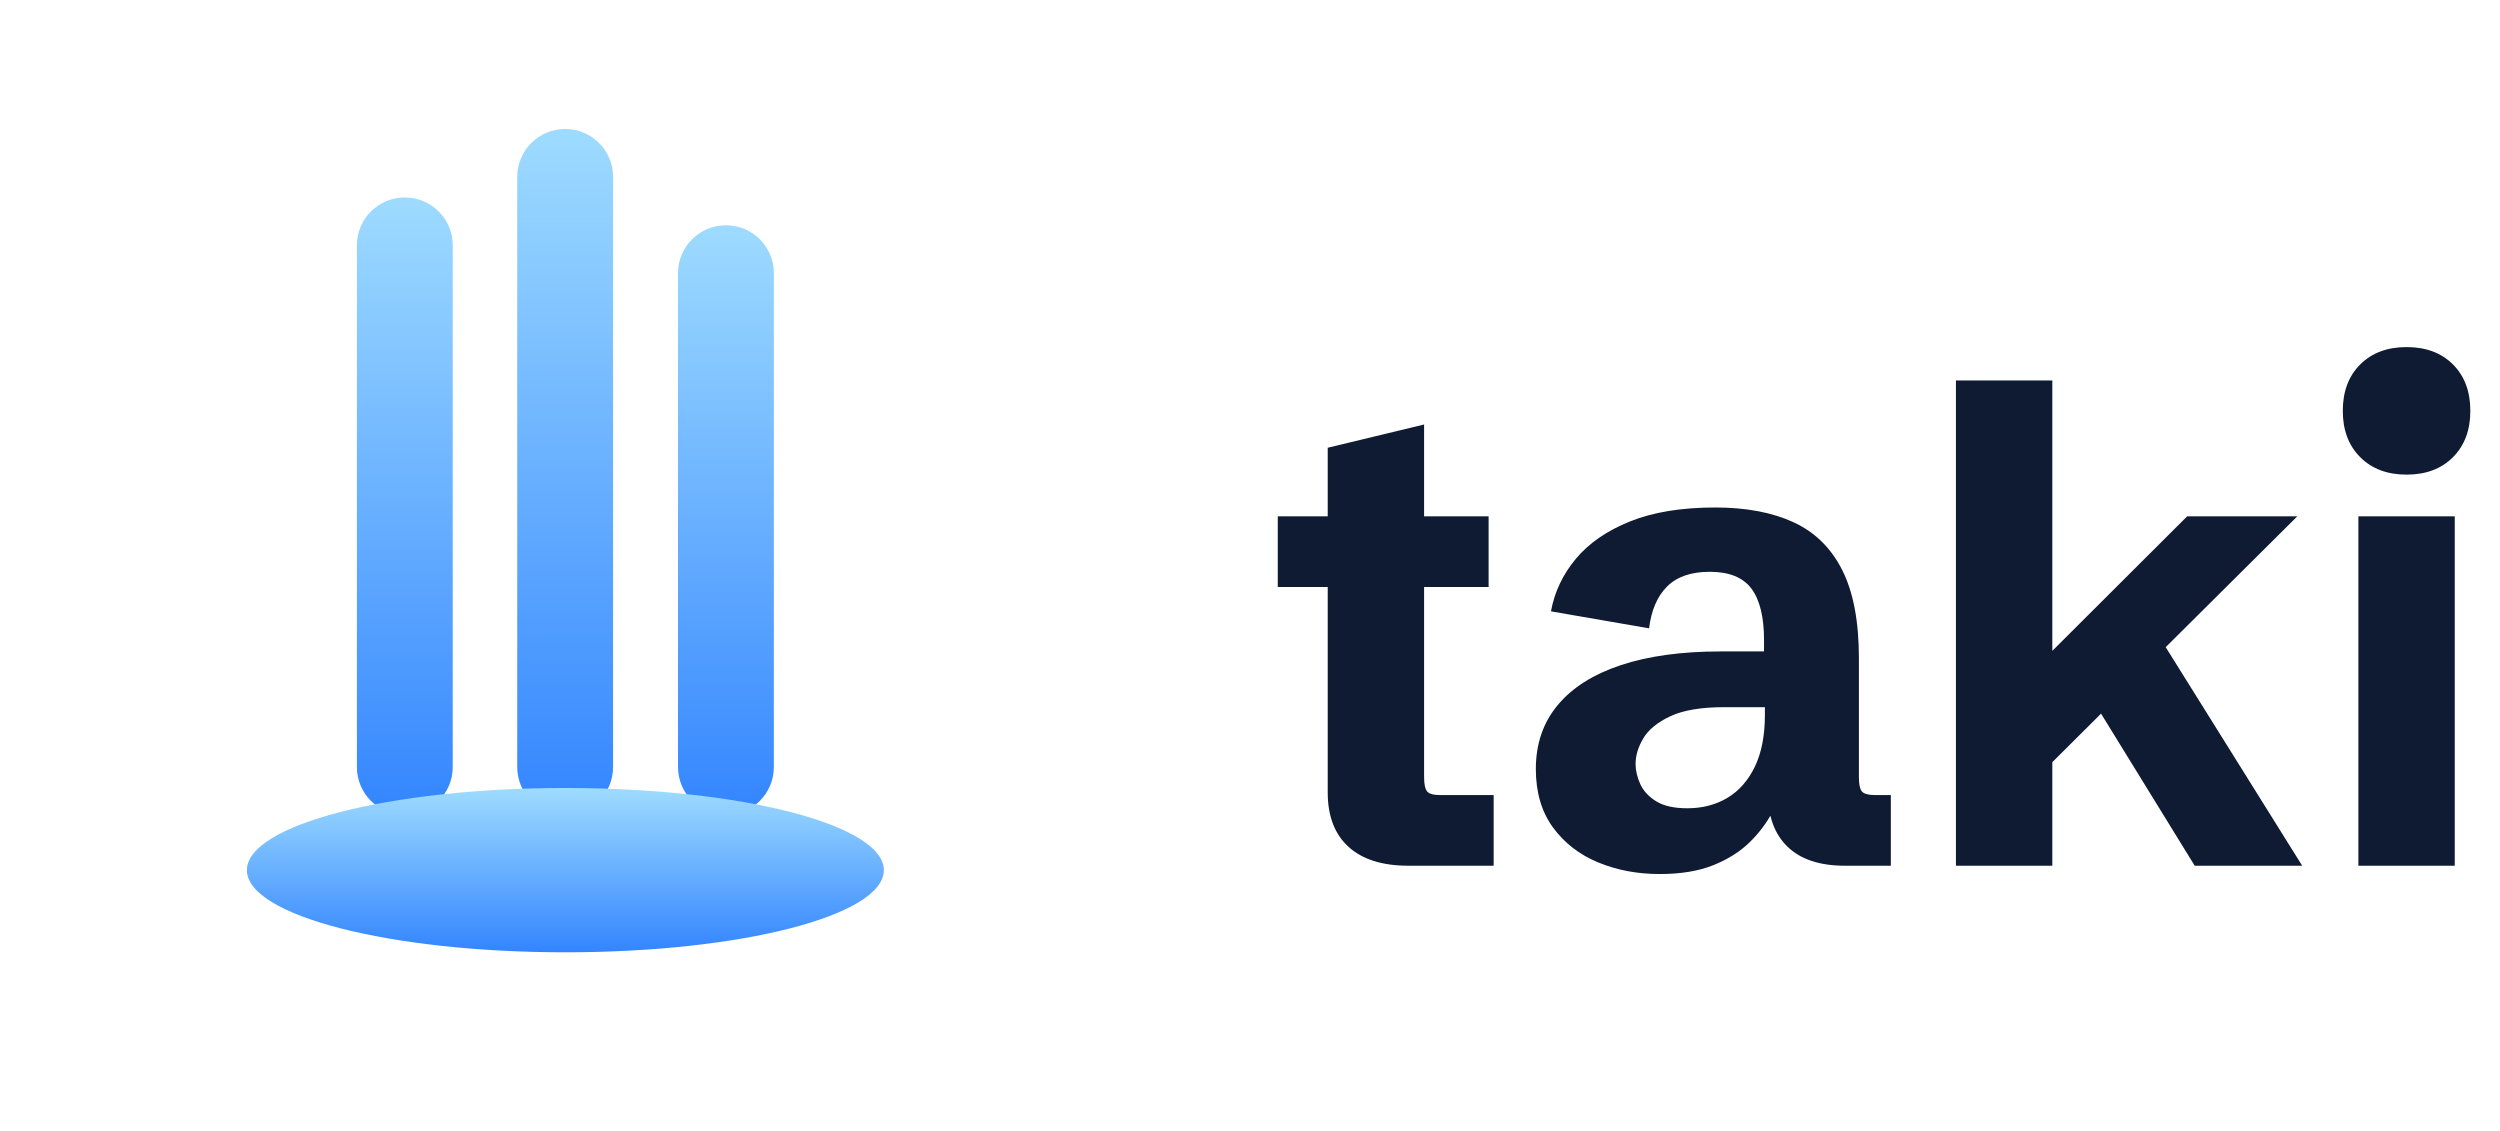
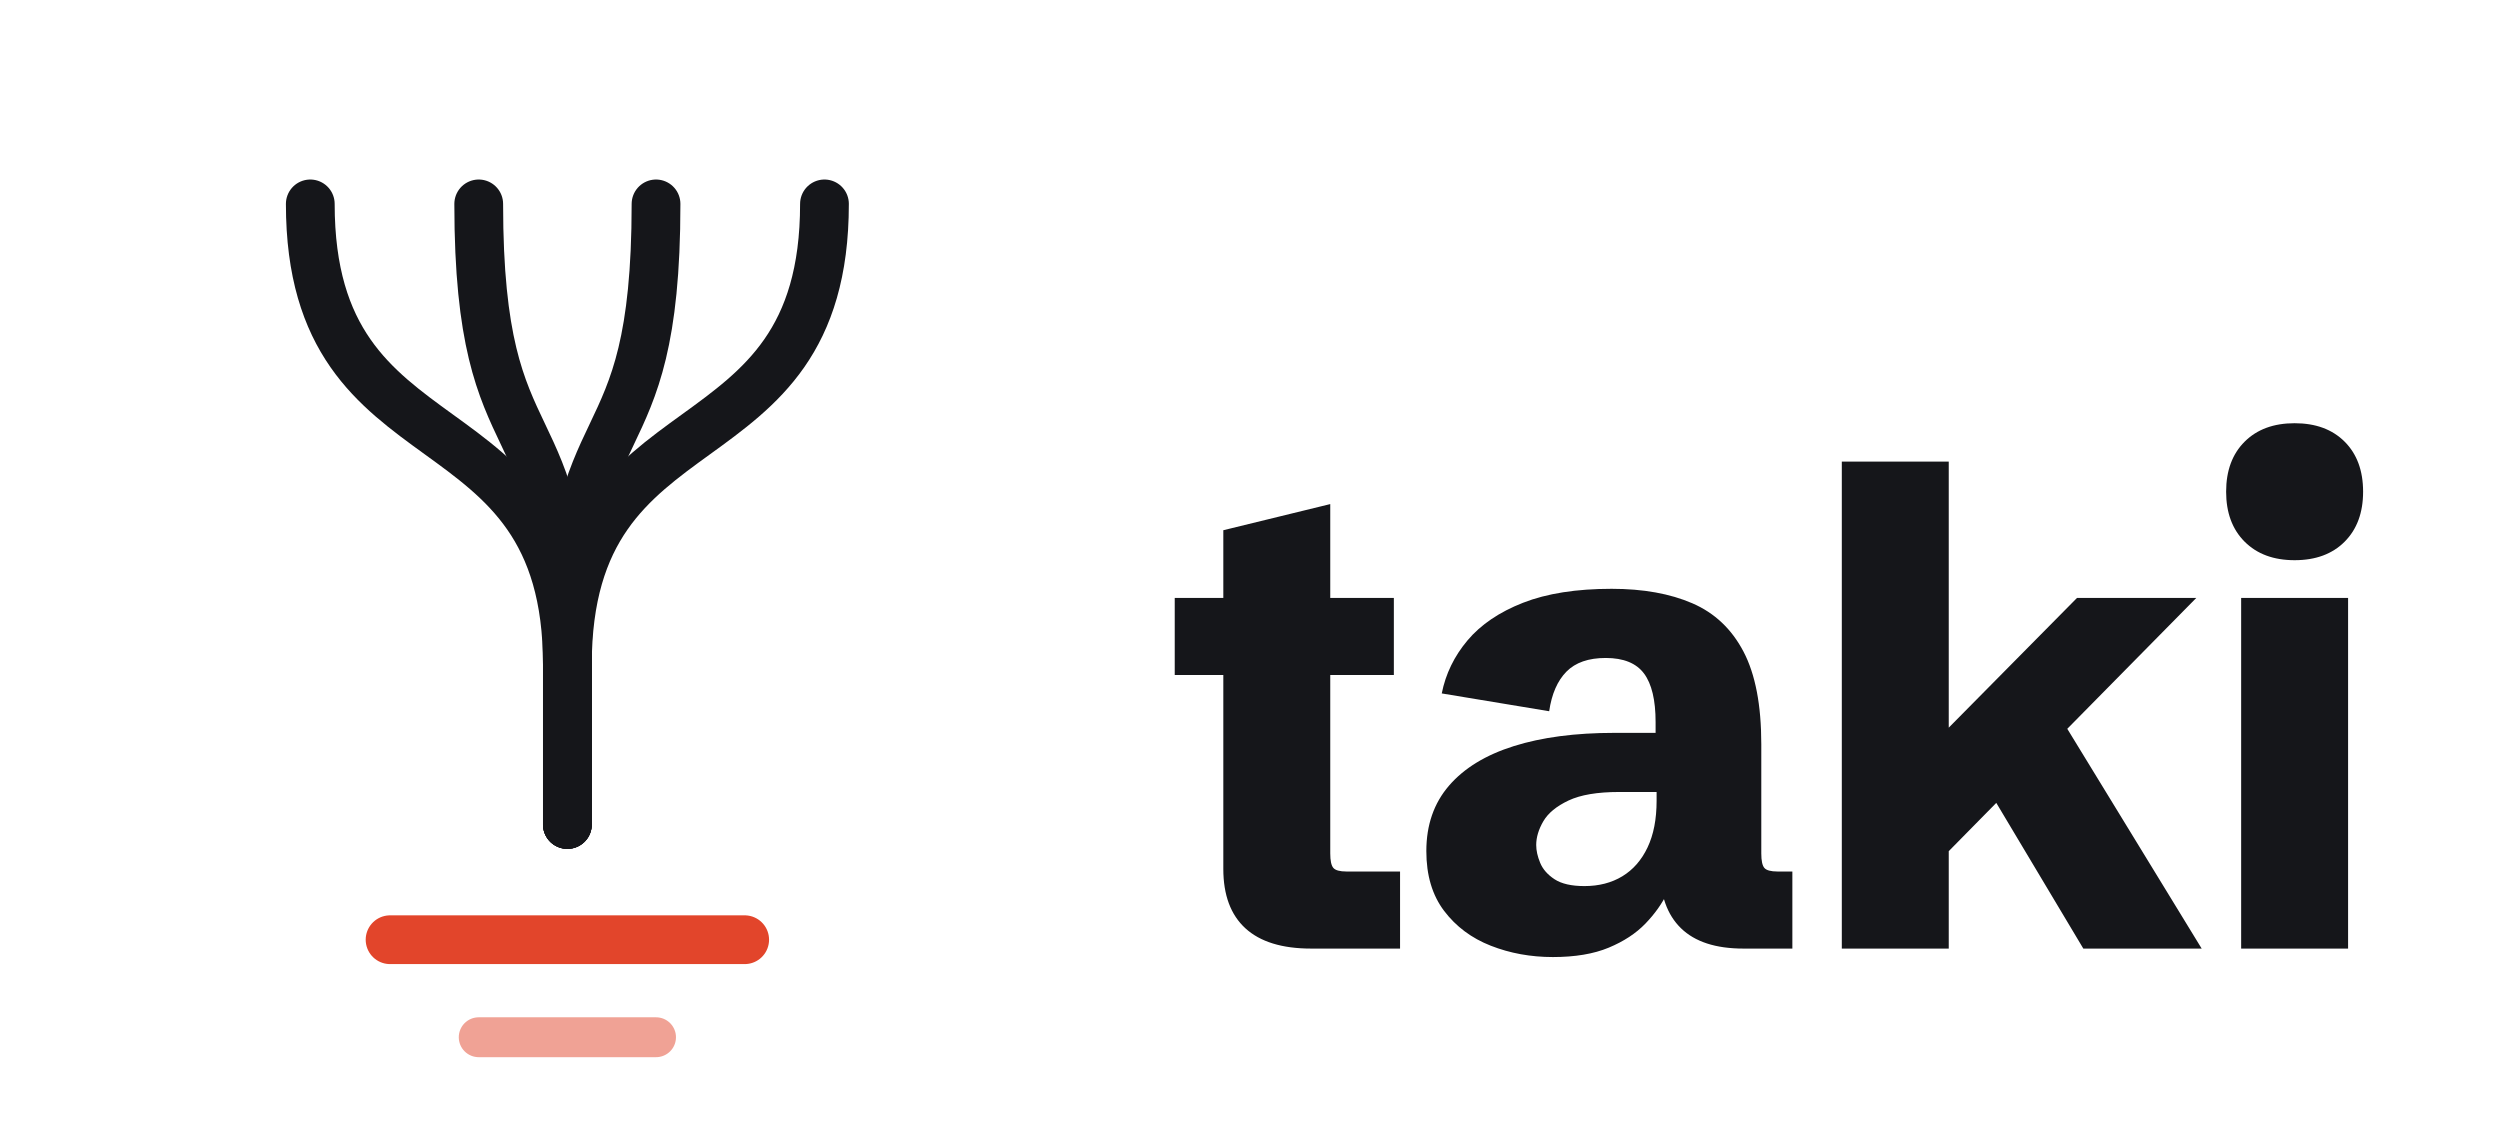
- <svg xmlns="http://www.w3.org/2000/svg" viewBox="0 0 566 256">
-   <defs>
-     <linearGradient id="w" x1="0" y1="0" x2="0" y2="1">
-       <stop offset="0" stop-color="#9EDBFF" />
-       <stop offset="1" stop-color="#3385FF" />
-     </linearGradient>
-   </defs>
-   <g class="" fill="url(#w)">
-     <rect x="80.8" y="44.7" width="21.7" height="139.8" rx="10.85" />
-     <rect x="117.1" y="29.2" width="21.7" height="155.3" rx="10.85" />
-     <rect x="153.5" y="51.0" width="21.7" height="133.5" rx="10.85" />
+ <svg xmlns="http://www.w3.org/2000/svg" viewBox="0 0 564 256">
+   <g transform="translate(0,0)">
+     <g fill="none" stroke="#15161A" stroke-width="11" stroke-linecap="round" stroke-linejoin="round">
+       <path class="" d="M70,46 C70,108 128,88 128,150 L128,186" />
+       <path class="" d="M108,46 C108,108 128,88 128,150 L128,186" />
+       <path class="" d="M148,46 C148,108 128,88 128,150 L128,186" />
+       <path class="" d="M186,46 C186,108 128,88 128,150 L128,186" />
+     </g>
+     <g class="" fill="none" stroke="#E2452B" stroke-linecap="round">
+       <path d="M88,212 L168,212" stroke-width="11" />
+       <path d="M108,234 L148,234" stroke-width="9" opacity=".5" />
+     </g>
  </g>
-   <g class="" fill="url(#w)">
-     <ellipse cx="128" cy="197" rx="72.1" ry="18.6" />
-   </g>
-   <path fill="#0F1B33" d="M32.836 0.0Q24.006 0.0 19.301 -4.282Q14.596 -8.563 14.596 -16.605V-63.105H3.287V-79.102H14.596V-94.629L36.416 -99.891V-79.102H51.023V-63.105H36.416V-20.065Q36.416 -17.624 37.112 -16.81Q37.808 -15.996 40.078 -15.996H52.163V0.0ZM89.742 1.881Q82.16 1.881 75.784 -0.769Q69.407 -3.419 65.561 -8.713Q61.714 -14.007 61.714 -21.902Q61.714 -30.401 66.647 -36.346Q71.581 -42.29 80.928 -45.403Q90.275 -48.516 103.562 -48.516H114.694L113.376 -46.5V-51.067Q113.376 -58.907 110.531 -62.726Q107.687 -66.545 101.089 -66.545Q94.758 -66.545 91.427 -63.212Q88.096 -59.88 87.352 -53.745L65.142 -57.592Q66.334 -64.169 70.771 -69.488Q75.208 -74.807 83.055 -77.956Q90.902 -81.105 102.337 -81.105Q112.793 -81.105 120.045 -77.767Q127.298 -74.429 131.077 -66.94Q134.856 -59.452 134.856 -46.945V-20.065Q134.856 -17.607 135.552 -16.802Q136.248 -15.996 138.519 -15.996H142.084V0.0H131.663Q123.155 0.0 118.699 -4.302Q114.243 -8.604 114.243 -16.605V-20.326L118.084 -18.891Q117.117 -15.732 115.269 -12.157Q113.42 -8.581 110.194 -5.383Q106.969 -2.186 101.969 -0.152Q96.97 1.881 89.742 1.881ZM96.012 -13.008Q101.147 -13.008 105.097 -15.375Q109.046 -17.742 111.309 -22.449Q113.572 -27.155 113.572 -34.169V-35.895H104.353Q96.539 -35.895 92.166 -33.844Q87.794 -31.793 86.045 -28.841Q84.296 -25.89 84.296 -23.057Q84.296 -20.839 85.345 -18.513Q86.394 -16.187 88.942 -14.597Q91.491 -13.008 96.012 -13.008ZM156.823 0.0V-109.863H178.644V-48.647L209.174 -79.102H234.108L204.313 -49.482L235.219 0.0H210.882L189.677 -34.43L178.644 -23.446V0.0ZM247.937 0.0V-79.102H269.757V0.0ZM258.847 -88.544Q252.302 -88.544 248.355 -92.49Q244.409 -96.437 244.409 -102.981Q244.409 -109.559 248.355 -113.489Q252.302 -117.419 258.847 -117.419Q265.424 -117.419 269.354 -113.489Q273.284 -109.559 273.284 -102.981Q273.284 -96.437 269.354 -92.49Q265.424 -88.544 258.847 -88.544Z" transform="translate(286 196)" />
+   <path transform="translate(262,214)" d="M33.799 0.0Q23.966 0.0 18.973 -4.565Q13.98 -9.13 13.98 -17.966V-61.715H3.019V-79.102H13.98V-94.381L38.105 -100.278V-79.102H52.454V-61.715H38.105V-21.466Q38.105 -19.018 38.8 -18.203Q39.496 -17.387 41.767 -17.387H53.852V0.0Z M88.336 1.911Q80.834 1.911 74.323 -0.645Q67.812 -3.2 63.797 -8.499Q59.781 -13.798 59.781 -21.992Q59.781 -30.828 64.899 -36.758Q70.016 -42.687 79.507 -45.676Q88.998 -48.665 102.185 -48.665H112.821L111.503 -46.48V-51.107Q111.503 -58.54 108.892 -62.051Q106.28 -65.562 100.249 -65.562Q94.425 -65.562 91.387 -62.477Q88.348 -59.393 87.495 -53.546L63.259 -57.562Q64.58 -64.189 69.072 -69.528Q73.564 -74.866 81.599 -78.016Q89.635 -81.165 101.586 -81.165Q112.251 -81.165 119.797 -77.896Q127.342 -74.627 131.345 -66.975Q135.348 -59.323 135.348 -46.111V-21.466Q135.348 -18.998 136.043 -18.192Q136.739 -17.387 139.01 -17.387H142.357V0.0H131.31Q121.948 0.0 117.229 -4.59Q112.509 -9.181 112.509 -17.966V-21.24L116.837 -19.457Q115.92 -16.279 114.156 -12.609Q112.391 -8.939 109.201 -5.632Q106.01 -2.325 100.926 -0.207Q95.842 1.911 88.336 1.911ZM95.45 -14.1Q100.357 -14.1 104.004 -16.314Q107.65 -18.527 109.689 -22.821Q111.729 -27.116 111.729 -33.345V-35.328H103.274Q95.928 -35.328 91.853 -33.402Q87.779 -31.475 86.174 -28.722Q84.569 -25.969 84.569 -23.355Q84.569 -21.504 85.463 -19.342Q86.358 -17.18 88.708 -15.64Q91.059 -14.1 95.45 -14.1Z M153.512 0.0V-109.863H177.637V-49.839L206.568 -79.102H233.479L204.379 -49.582L234.699 0.0H207.998L188.362 -32.87L177.637 -21.976V0.0Z M243.603 0.0V-79.102H267.728V0.0ZM255.665 -87.62Q248.564 -87.62 244.389 -91.795Q240.215 -95.97 240.215 -103.071Q240.215 -110.194 244.389 -114.358Q248.564 -118.522 255.665 -118.522Q262.789 -118.522 266.952 -114.358Q271.116 -110.194 271.116 -103.071Q271.116 -95.97 266.952 -91.795Q262.789 -87.62 255.665 -87.62Z" fill="#15161A" />
</svg>
